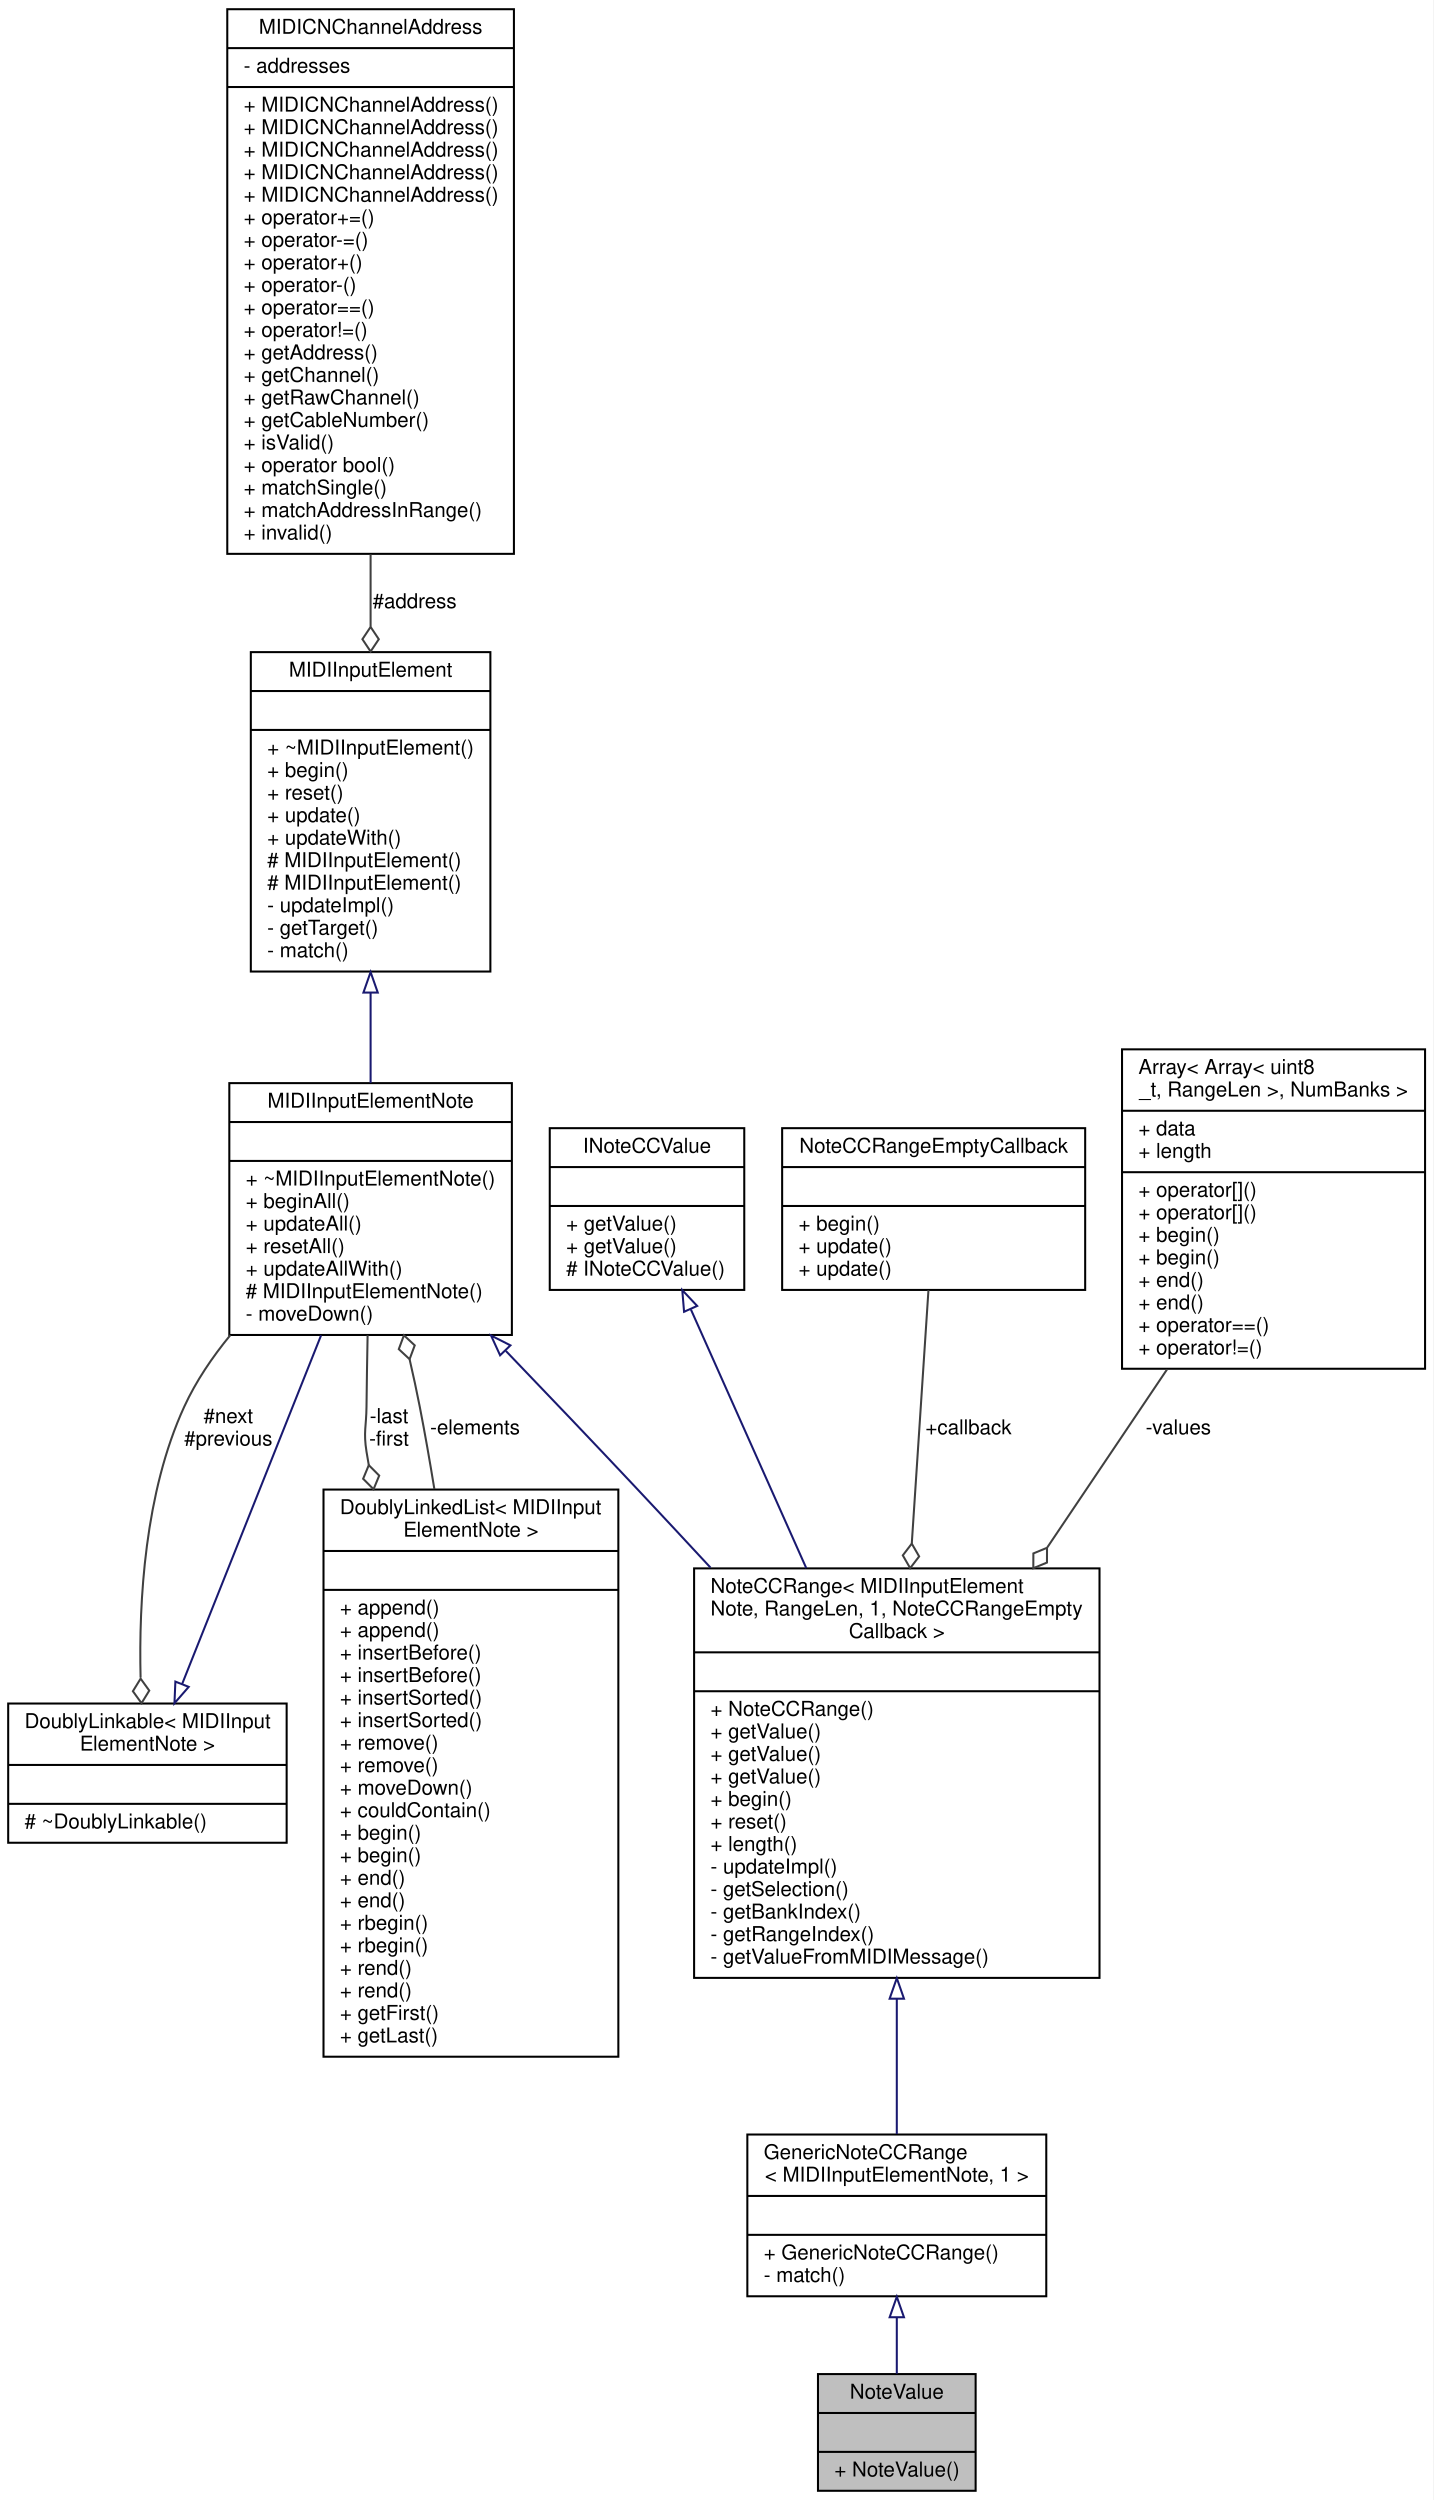
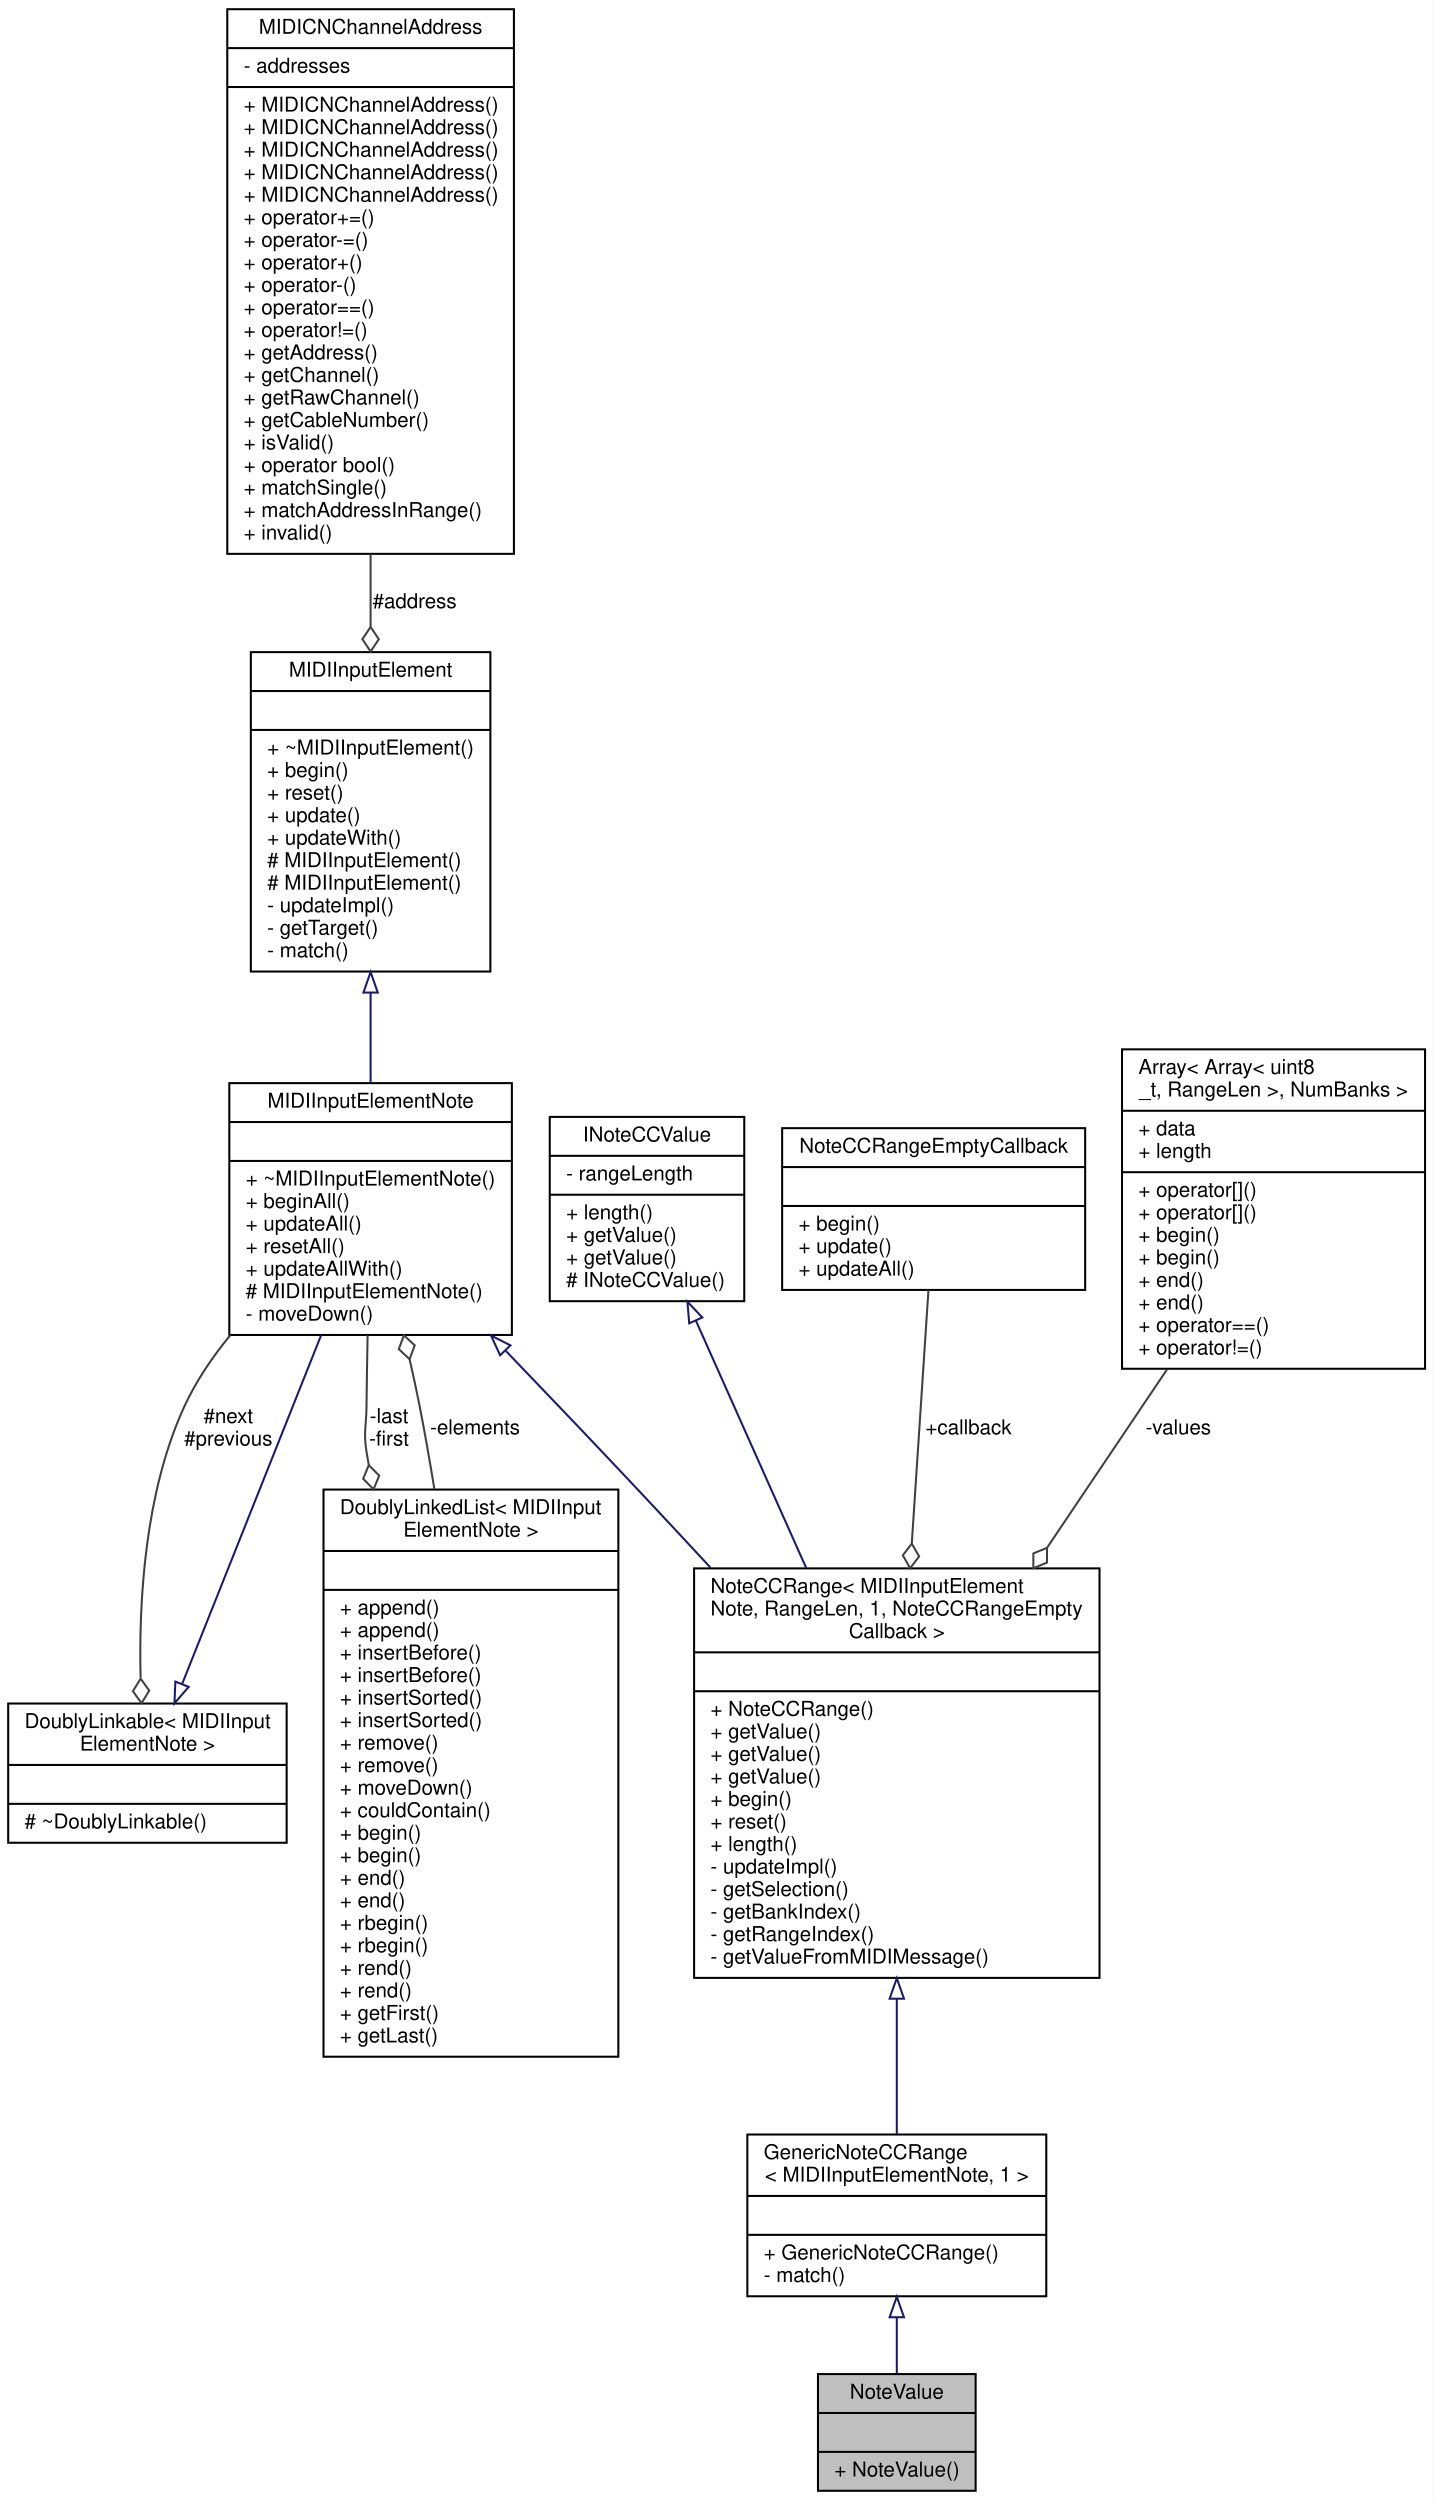
<svg xmlns="http://www.w3.org/2000/svg" xmlns:xlink="http://www.w3.org/1999/xlink" width="700pt" height="1221pt" viewBox="0.00 0.00 700.00 1221.00">
  <g id="graph0" class="graph" transform="scale(1 1) rotate(0) translate(4 1217)">
    <polygon fill="white" stroke="none" points="-4,4 -4,-1217 696,-1217 696,4 -4,4" />
    <g id="node1" class="node">
      <g id="a_node1">
        <a xlink:title=" ">
          <polygon fill="#bfbfbf" stroke="black" points="395.5,-0.5 395.5,-57.5 472.5,-57.5 472.5,-0.5 395.5,-0.5" />
          <text text-anchor="middle" x="434" y="-45.5" font-family="Helvetica,sans-Serif" font-size="10.00">NoteValue</text>
          <polyline fill="none" stroke="black" points="395.5,-38.5 472.5,-38.5 " />
          <text text-anchor="middle" x="434" y="-26.5" font-family="Helvetica,sans-Serif" font-size="10.00"> </text>
          <polyline fill="none" stroke="black" points="395.5,-19.5 472.5,-19.5 " />
          <text text-anchor="start" x="403.5" y="-7.5" font-family="Helvetica,sans-Serif" font-size="10.00">+ NoteValue()</text>
        </a>
      </g>
    </g>
    <g id="node2" class="node">
      <g id="a_node2">
        <a xlink:href="../../d5/d80/classGenericNoteCCRange.html" target="_top" xlink:title=" ">
          <polygon fill="white" stroke="black" points="361,-95.5 361,-174.5 507,-174.5 507,-95.5 361,-95.5" />
          <text text-anchor="start" x="369" y="-162.5" font-family="Helvetica,sans-Serif" font-size="10.00">GenericNoteCCRange</text>
          <text text-anchor="middle" x="434" y="-151.5" font-family="Helvetica,sans-Serif" font-size="10.00">&lt; MIDIInputElementNote, 1 &gt;</text>
          <polyline fill="none" stroke="black" points="361,-144.5 507,-144.5 " />
          <text text-anchor="middle" x="434" y="-132.5" font-family="Helvetica,sans-Serif" font-size="10.00"> </text>
          <polyline fill="none" stroke="black" points="361,-125.5 507,-125.5 " />
          <text text-anchor="start" x="369" y="-113.5" font-family="Helvetica,sans-Serif" font-size="10.00">+ GenericNoteCCRange()</text>
          <text text-anchor="start" x="369" y="-102.5" font-family="Helvetica,sans-Serif" font-size="10.00">- match()</text>
        </a>
      </g>
    </g>
    <g id="edge1" class="edge">
      <path fill="none" stroke="midnightblue" d="M434,-85.162C434,-75.737 434,-66.174 434,-57.716" />
      <polygon fill="none" stroke="midnightblue" points="430.5,-85.274 434,-95.274 437.5,-85.274 430.5,-85.274" />
    </g>
    <g id="node3" class="node">
      <g id="a_node3">
        <a xlink:href="../../d2/df4/classNoteCCRange.html" target="_top" xlink:title=" ">
          <polygon fill="white" stroke="black" points="335,-251 335,-451 533,-451 533,-251 335,-251" />
          <text text-anchor="start" x="343" y="-439" font-family="Helvetica,sans-Serif" font-size="10.00">NoteCCRange&lt; MIDIInputElement</text>
          <text text-anchor="start" x="343" y="-428" font-family="Helvetica,sans-Serif" font-size="10.00">Note, RangeLen, 1, NoteCCRangeEmpty</text>
          <text text-anchor="middle" x="434" y="-417" font-family="Helvetica,sans-Serif" font-size="10.00">Callback &gt;</text>
          <polyline fill="none" stroke="black" points="335,-410 533,-410 " />
          <text text-anchor="middle" x="434" y="-398" font-family="Helvetica,sans-Serif" font-size="10.00"> </text>
          <polyline fill="none" stroke="black" points="335,-391 533,-391 " />
          <text text-anchor="start" x="343" y="-379" font-family="Helvetica,sans-Serif" font-size="10.00">+ NoteCCRange()</text>
          <text text-anchor="start" x="343" y="-368" font-family="Helvetica,sans-Serif" font-size="10.00">+ getValue()</text>
          <text text-anchor="start" x="343" y="-357" font-family="Helvetica,sans-Serif" font-size="10.00">+ getValue()</text>
          <text text-anchor="start" x="343" y="-346" font-family="Helvetica,sans-Serif" font-size="10.00">+ getValue()</text>
          <text text-anchor="start" x="343" y="-335" font-family="Helvetica,sans-Serif" font-size="10.00">+ begin()</text>
          <text text-anchor="start" x="343" y="-324" font-family="Helvetica,sans-Serif" font-size="10.00">+ reset()</text>
          <text text-anchor="start" x="343" y="-313" font-family="Helvetica,sans-Serif" font-size="10.00">+ length()</text>
          <text text-anchor="start" x="343" y="-302" font-family="Helvetica,sans-Serif" font-size="10.00">- updateImpl()</text>
          <text text-anchor="start" x="343" y="-291" font-family="Helvetica,sans-Serif" font-size="10.00">- getSelection()</text>
          <text text-anchor="start" x="343" y="-280" font-family="Helvetica,sans-Serif" font-size="10.00">- getBankIndex()</text>
          <text text-anchor="start" x="343" y="-269" font-family="Helvetica,sans-Serif" font-size="10.00">- getRangeIndex()</text>
          <text text-anchor="start" x="343" y="-258" font-family="Helvetica,sans-Serif" font-size="10.00">- getValueFromMIDIMessage()</text>
        </a>
      </g>
    </g>
    <g id="edge2" class="edge">
      <path fill="none" stroke="midnightblue" d="M434,-240.686C434,-217.005 434,-193.475 434,-174.739" />
      <polygon fill="none" stroke="midnightblue" points="430.5,-240.831 434,-250.831 437.5,-240.831 430.5,-240.831" />
    </g>
    <g id="node4" class="node">
      <g id="a_node4">
        <a xlink:href="../../db/d4b/classMIDIInputElementNote.html" target="_top" xlink:title="Class for objects that listen for incoming MIDI Note events.">
          <polygon fill="white" stroke="black" points="108,-565 108,-688 246,-688 246,-565 108,-565" />
          <text text-anchor="middle" x="177" y="-676" font-family="Helvetica,sans-Serif" font-size="10.00">MIDIInputElementNote</text>
          <polyline fill="none" stroke="black" points="108,-669 246,-669 " />
          <text text-anchor="middle" x="177" y="-657" font-family="Helvetica,sans-Serif" font-size="10.00"> </text>
          <polyline fill="none" stroke="black" points="108,-650 246,-650 " />
          <text text-anchor="start" x="116" y="-638" font-family="Helvetica,sans-Serif" font-size="10.00">+ ~MIDIInputElementNote()</text>
          <text text-anchor="start" x="116" y="-627" font-family="Helvetica,sans-Serif" font-size="10.00">+ beginAll()</text>
          <text text-anchor="start" x="116" y="-616" font-family="Helvetica,sans-Serif" font-size="10.00">+ updateAll()</text>
          <text text-anchor="start" x="116" y="-605" font-family="Helvetica,sans-Serif" font-size="10.00">+ resetAll()</text>
          <text text-anchor="start" x="116" y="-594" font-family="Helvetica,sans-Serif" font-size="10.00">+ updateAllWith()</text>
          <text text-anchor="start" x="116" y="-583" font-family="Helvetica,sans-Serif" font-size="10.00"># MIDIInputElementNote()</text>
          <text text-anchor="start" x="116" y="-572" font-family="Helvetica,sans-Serif" font-size="10.00">- moveDown()</text>
        </a>
      </g>
    </g>
    <g id="edge3" class="edge">
      <path fill="none" stroke="midnightblue" d="M243.023,-557.238C263.61,-535.804 286.332,-511.996 307,-490 318.706,-477.543 330.951,-464.391 343.023,-451.354" />
      <polygon fill="none" stroke="midnightblue" points="240.244,-555.078 235.837,-564.713 245.29,-559.929 240.244,-555.078" />
    </g>
    <g id="node7" class="node">
      <g id="a_node7">
        <a xlink:href="../../d4/d23/classDoublyLinkable.html" target="_top" xlink:title=" ">
          <polygon fill="white" stroke="black" points="0,-317 0,-385 136,-385 136,-317 0,-317" />
          <text text-anchor="start" x="8" y="-373" font-family="Helvetica,sans-Serif" font-size="10.00">DoublyLinkable&lt; MIDIInput</text>
          <text text-anchor="middle" x="68" y="-362" font-family="Helvetica,sans-Serif" font-size="10.00">ElementNote &gt;</text>
          <polyline fill="none" stroke="black" points="0,-355 136,-355 " />
          <text text-anchor="middle" x="68" y="-343" font-family="Helvetica,sans-Serif" font-size="10.00"> </text>
          <polyline fill="none" stroke="black" points="0,-336 136,-336 " />
          <text text-anchor="start" x="8" y="-324" font-family="Helvetica,sans-Serif" font-size="10.00"># ~DoublyLinkable()</text>
        </a>
      </g>
    </g>
    <g id="edge7" class="edge">
      <path fill="none" stroke="#404040" d="M108.525,-564.961C99.656,-554.164 91.693,-542.38 86,-530 66.73,-488.096 63.759,-434.916 64.662,-397.639" />
      <polygon fill="none" stroke="#404040" points="64.68,-397.154 60.904,-391.01 65.122,-385.162 68.898,-391.306 64.68,-397.154" />
      <text text-anchor="middle" x="107.5" y="-522" font-family="Helvetica,sans-Serif" font-size="10.00"> #next</text>
      <text text-anchor="middle" x="107.5" y="-511" font-family="Helvetica,sans-Serif" font-size="10.00">#previous</text>
    </g>
    <g id="node8" class="node">
      <g id="a_node8">
        <a xlink:href="../../dd/d16/classDoublyLinkedList.html" target="_top" xlink:title=" ">
          <polygon fill="white" stroke="black" points="154,-212.5 154,-489.5 298,-489.5 298,-212.5 154,-212.5" />
          <text text-anchor="start" x="162" y="-477.5" font-family="Helvetica,sans-Serif" font-size="10.00">DoublyLinkedList&lt; MIDIInput</text>
          <text text-anchor="middle" x="226" y="-466.5" font-family="Helvetica,sans-Serif" font-size="10.00">ElementNote &gt;</text>
          <polyline fill="none" stroke="black" points="154,-459.5 298,-459.5 " />
          <text text-anchor="middle" x="226" y="-447.5" font-family="Helvetica,sans-Serif" font-size="10.00"> </text>
          <polyline fill="none" stroke="black" points="154,-440.5 298,-440.5 " />
          <text text-anchor="start" x="162" y="-428.5" font-family="Helvetica,sans-Serif" font-size="10.00">+ append()</text>
          <text text-anchor="start" x="162" y="-417.5" font-family="Helvetica,sans-Serif" font-size="10.00">+ append()</text>
          <text text-anchor="start" x="162" y="-406.5" font-family="Helvetica,sans-Serif" font-size="10.00">+ insertBefore()</text>
          <text text-anchor="start" x="162" y="-395.5" font-family="Helvetica,sans-Serif" font-size="10.00">+ insertBefore()</text>
          <text text-anchor="start" x="162" y="-384.5" font-family="Helvetica,sans-Serif" font-size="10.00">+ insertSorted()</text>
          <text text-anchor="start" x="162" y="-373.5" font-family="Helvetica,sans-Serif" font-size="10.00">+ insertSorted()</text>
          <text text-anchor="start" x="162" y="-362.5" font-family="Helvetica,sans-Serif" font-size="10.00">+ remove()</text>
          <text text-anchor="start" x="162" y="-351.5" font-family="Helvetica,sans-Serif" font-size="10.00">+ remove()</text>
          <text text-anchor="start" x="162" y="-340.5" font-family="Helvetica,sans-Serif" font-size="10.00">+ moveDown()</text>
          <text text-anchor="start" x="162" y="-329.5" font-family="Helvetica,sans-Serif" font-size="10.00">+ couldContain()</text>
          <text text-anchor="start" x="162" y="-318.5" font-family="Helvetica,sans-Serif" font-size="10.00">+ begin()</text>
          <text text-anchor="start" x="162" y="-307.5" font-family="Helvetica,sans-Serif" font-size="10.00">+ begin()</text>
          <text text-anchor="start" x="162" y="-296.5" font-family="Helvetica,sans-Serif" font-size="10.00">+ end()</text>
          <text text-anchor="start" x="162" y="-285.5" font-family="Helvetica,sans-Serif" font-size="10.00">+ end()</text>
          <text text-anchor="start" x="162" y="-274.5" font-family="Helvetica,sans-Serif" font-size="10.00">+ rbegin()</text>
          <text text-anchor="start" x="162" y="-263.5" font-family="Helvetica,sans-Serif" font-size="10.00">+ rbegin()</text>
          <text text-anchor="start" x="162" y="-252.5" font-family="Helvetica,sans-Serif" font-size="10.00">+ rend()</text>
          <text text-anchor="start" x="162" y="-241.5" font-family="Helvetica,sans-Serif" font-size="10.00">+ rend()</text>
          <text text-anchor="start" x="162" y="-230.5" font-family="Helvetica,sans-Serif" font-size="10.00">+ getFirst()</text>
          <text text-anchor="start" x="162" y="-219.5" font-family="Helvetica,sans-Serif" font-size="10.00">+ getLast()</text>
        </a>
      </g>
    </g>
    <g id="edge9" class="edge">
      <path fill="none" stroke="#404040" d="M175.539,-564.879C175.315,-553.3 175.118,-541.276 175,-530 174.898,-520.223 173.462,-517.656 175,-508 175.346,-505.826 175.718,-503.641 176.114,-501.447" />
      <polygon fill="none" stroke="#404040" points="176.118,-501.427 173.357,-494.765 178.445,-489.655 181.205,-496.317 176.118,-501.427" />
      <text text-anchor="middle" x="186" y="-522" font-family="Helvetica,sans-Serif" font-size="10.00"> -last</text>
      <text text-anchor="middle" x="186" y="-511" font-family="Helvetica,sans-Serif" font-size="10.00">-first</text>
    </g>
    <g id="node5" class="node">
      <g id="a_node5">
        <a xlink:href="../../d9/db1/classMIDIInputElement.html" target="_top" xlink:title="A class for objects that listen for incoming MIDI events.">
          <polygon fill="white" stroke="black" points="118.5,-742.5 118.5,-898.5 235.5,-898.5 235.5,-742.5 118.5,-742.5" />
          <text text-anchor="middle" x="177" y="-886.5" font-family="Helvetica,sans-Serif" font-size="10.00">MIDIInputElement</text>
          <polyline fill="none" stroke="black" points="118.5,-879.5 235.5,-879.5 " />
          <text text-anchor="middle" x="177" y="-867.5" font-family="Helvetica,sans-Serif" font-size="10.00"> </text>
          <polyline fill="none" stroke="black" points="118.5,-860.5 235.5,-860.5 " />
          <text text-anchor="start" x="126.5" y="-848.5" font-family="Helvetica,sans-Serif" font-size="10.00">+ ~MIDIInputElement()</text>
          <text text-anchor="start" x="126.5" y="-837.5" font-family="Helvetica,sans-Serif" font-size="10.00">+ begin()</text>
          <text text-anchor="start" x="126.5" y="-826.5" font-family="Helvetica,sans-Serif" font-size="10.00">+ reset()</text>
          <text text-anchor="start" x="126.5" y="-815.5" font-family="Helvetica,sans-Serif" font-size="10.00">+ update()</text>
          <text text-anchor="start" x="126.5" y="-804.5" font-family="Helvetica,sans-Serif" font-size="10.00">+ updateWith()</text>
          <text text-anchor="start" x="126.5" y="-793.5" font-family="Helvetica,sans-Serif" font-size="10.00"># MIDIInputElement()</text>
          <text text-anchor="start" x="126.5" y="-782.5" font-family="Helvetica,sans-Serif" font-size="10.00"># MIDIInputElement()</text>
          <text text-anchor="start" x="126.5" y="-771.5" font-family="Helvetica,sans-Serif" font-size="10.00">- updateImpl()</text>
          <text text-anchor="start" x="126.5" y="-760.5" font-family="Helvetica,sans-Serif" font-size="10.00">- getTarget()</text>
          <text text-anchor="start" x="126.5" y="-749.5" font-family="Helvetica,sans-Serif" font-size="10.00">- match()</text>
        </a>
      </g>
    </g>
    <g id="edge4" class="edge">
      <path fill="none" stroke="midnightblue" d="M177,-732.017C177,-717.167 177,-702.043 177,-688.082" />
      <polygon fill="none" stroke="midnightblue" points="173.5,-732.236 177,-742.236 180.5,-732.236 173.5,-732.236" />
    </g>
    <g id="node6" class="node">
      <g id="a_node6">
        <a xlink:href="../../d3/d10/classMIDICNChannelAddress.html" target="_top" xlink:title="A type-safe utility class for saving a MIDI address consisting of a 7-bit address,...">
          <polygon fill="white" stroke="black" points="107,-946.5 107,-1212.5 247,-1212.5 247,-946.5 107,-946.5" />
          <text text-anchor="middle" x="177" y="-1200.5" font-family="Helvetica,sans-Serif" font-size="10.00">MIDICNChannelAddress</text>
          <polyline fill="none" stroke="black" points="107,-1193.5 247,-1193.5 " />
          <text text-anchor="start" x="115" y="-1181.5" font-family="Helvetica,sans-Serif" font-size="10.00">- addresses</text>
          <polyline fill="none" stroke="black" points="107,-1174.5 247,-1174.5 " />
          <text text-anchor="start" x="115" y="-1162.5" font-family="Helvetica,sans-Serif" font-size="10.00">+ MIDICNChannelAddress()</text>
          <text text-anchor="start" x="115" y="-1151.5" font-family="Helvetica,sans-Serif" font-size="10.00">+ MIDICNChannelAddress()</text>
          <text text-anchor="start" x="115" y="-1140.5" font-family="Helvetica,sans-Serif" font-size="10.00">+ MIDICNChannelAddress()</text>
          <text text-anchor="start" x="115" y="-1129.5" font-family="Helvetica,sans-Serif" font-size="10.00">+ MIDICNChannelAddress()</text>
          <text text-anchor="start" x="115" y="-1118.5" font-family="Helvetica,sans-Serif" font-size="10.00">+ MIDICNChannelAddress()</text>
          <text text-anchor="start" x="115" y="-1107.5" font-family="Helvetica,sans-Serif" font-size="10.00">+ operator+=()</text>
          <text text-anchor="start" x="115" y="-1096.5" font-family="Helvetica,sans-Serif" font-size="10.00">+ operator-=()</text>
          <text text-anchor="start" x="115" y="-1085.5" font-family="Helvetica,sans-Serif" font-size="10.00">+ operator+()</text>
          <text text-anchor="start" x="115" y="-1074.5" font-family="Helvetica,sans-Serif" font-size="10.00">+ operator-()</text>
          <text text-anchor="start" x="115" y="-1063.5" font-family="Helvetica,sans-Serif" font-size="10.00">+ operator==()</text>
          <text text-anchor="start" x="115" y="-1052.5" font-family="Helvetica,sans-Serif" font-size="10.00">+ operator!=()</text>
          <text text-anchor="start" x="115" y="-1041.5" font-family="Helvetica,sans-Serif" font-size="10.00">+ getAddress()</text>
          <text text-anchor="start" x="115" y="-1030.5" font-family="Helvetica,sans-Serif" font-size="10.00">+ getChannel()</text>
          <text text-anchor="start" x="115" y="-1019.5" font-family="Helvetica,sans-Serif" font-size="10.00">+ getRawChannel()</text>
          <text text-anchor="start" x="115" y="-1008.5" font-family="Helvetica,sans-Serif" font-size="10.00">+ getCableNumber()</text>
          <text text-anchor="start" x="115" y="-997.5" font-family="Helvetica,sans-Serif" font-size="10.00">+ isValid()</text>
          <text text-anchor="start" x="115" y="-986.5" font-family="Helvetica,sans-Serif" font-size="10.00">+ operator bool()</text>
          <text text-anchor="start" x="115" y="-975.5" font-family="Helvetica,sans-Serif" font-size="10.00">+ matchSingle()</text>
          <text text-anchor="start" x="115" y="-964.5" font-family="Helvetica,sans-Serif" font-size="10.00">+ matchAddressInRange()</text>
          <text text-anchor="start" x="115" y="-953.5" font-family="Helvetica,sans-Serif" font-size="10.00">+ invalid()</text>
        </a>
      </g>
    </g>
    <g id="edge5" class="edge">
      <path fill="none" stroke="#404040" d="M177,-946.236C177,-934.313 177,-922.434 177,-911.009" />
      <polygon fill="none" stroke="#404040" points="177,-910.81 173,-904.81 177,-898.81 181,-904.81 177,-910.81" />
      <text text-anchor="middle" x="198.5" y="-920" font-family="Helvetica,sans-Serif" font-size="10.00"> #address</text>
    </g>
    <g id="edge6" class="edge">
      <path fill="none" stroke="midnightblue" d="M84.912,-394.436C103.107,-440.089 132.198,-513.085 152.809,-564.801" />
      <polygon fill="none" stroke="midnightblue" points="88.156,-393.12 81.202,-385.127 81.653,-395.712 88.156,-393.12" />
    </g>
    <g id="edge8" class="edge">
      <path fill="none" stroke="#404040" d="M208.143,-489.751C205.929,-503.383 203.542,-516.983 201,-530 199.531,-537.521 197.841,-545.336 196.052,-553.111" />
      <polygon fill="none" stroke="#404040" points="196.04,-553.161 198.551,-559.921 193.277,-564.838 190.766,-558.078 196.04,-553.161" />
      <text text-anchor="middle" x="228" y="-516.5" font-family="Helvetica,sans-Serif" font-size="10.00"> -elements</text>
    </g>
    <g id="node9" class="node">
      <g id="a_node9">
        <a xlink:href="../../d7/dab/classINoteCCValue.html" target="_top" xlink:title=" ">
-           <polygon fill="white" stroke="black" points="264.5,-587 264.5,-666 359.5,-666 359.5,-587 264.5,-587" />
-           <text text-anchor="middle" x="312" y="-654" font-family="Helvetica,sans-Serif" font-size="10.00">INoteCCValue</text>
-           <polyline fill="none" stroke="black" points="264.5,-647 359.5,-647 " />
-           <text text-anchor="middle" x="312" y="-635" font-family="Helvetica,sans-Serif" font-size="10.00"> </text>
-           <polyline fill="none" stroke="black" points="264.5,-628 359.5,-628 " />
-           <text text-anchor="start" x="272.5" y="-616" font-family="Helvetica,sans-Serif" font-size="10.00">+ getValue()</text>
-           <text text-anchor="start" x="272.5" y="-605" font-family="Helvetica,sans-Serif" font-size="10.00">+ getValue()</text>
-           <text text-anchor="start" x="272.5" y="-594" font-family="Helvetica,sans-Serif" font-size="10.00"># INoteCCValue()</text>
+           <polygon fill="white" stroke="black" points="264.5,-581.5 264.5,-671.5 359.5,-671.5 359.5,-581.5 264.5,-581.5" />
+           <text text-anchor="middle" x="312" y="-659.5" font-family="Helvetica,sans-Serif" font-size="10.00">INoteCCValue</text>
+           <polyline fill="none" stroke="black" points="264.5,-652.5 359.5,-652.5 " />
+           <text text-anchor="start" x="272.5" y="-640.5" font-family="Helvetica,sans-Serif" font-size="10.00">- rangeLength</text>
+           <polyline fill="none" stroke="black" points="264.5,-633.5 359.5,-633.5 " />
+           <text text-anchor="start" x="272.5" y="-621.5" font-family="Helvetica,sans-Serif" font-size="10.00">+ length()</text>
+           <text text-anchor="start" x="272.5" y="-610.5" font-family="Helvetica,sans-Serif" font-size="10.00">+ getValue()</text>
+           <text text-anchor="start" x="272.5" y="-599.5" font-family="Helvetica,sans-Serif" font-size="10.00">+ getValue()</text>
+           <text text-anchor="start" x="272.5" y="-588.5" font-family="Helvetica,sans-Serif" font-size="10.00"># INoteCCValue()</text>
        </a>
      </g>
    </g>
    <g id="edge10" class="edge">
-       <path fill="none" stroke="midnightblue" d="M333.442,-577.431C349.001,-542.551 370.597,-494.137 389.789,-451.113" />
-       <polygon fill="none" stroke="midnightblue" points="330.098,-576.336 329.221,-586.894 336.491,-579.187 330.098,-576.336" />
+       <path fill="none" stroke="midnightblue" d="M335.916,-571.886C351.225,-537.566 371.556,-491.988 389.737,-451.229" />
+       <polygon fill="none" stroke="midnightblue" points="332.614,-570.695 331.737,-581.254 339.007,-573.547 332.614,-570.695" />
    </g>
    <g id="node10" class="node">
      <g id="a_node10">
        <a xlink:href="../../da/dcc/classNoteCCRangeEmptyCallback.html" target="_top" xlink:title=" ">
          <polygon fill="white" stroke="black" points="378,-587 378,-666 526,-666 526,-587 378,-587" />
          <text text-anchor="middle" x="452" y="-654" font-family="Helvetica,sans-Serif" font-size="10.00">NoteCCRangeEmptyCallback</text>
          <polyline fill="none" stroke="black" points="378,-647 526,-647 " />
          <text text-anchor="middle" x="452" y="-635" font-family="Helvetica,sans-Serif" font-size="10.00"> </text>
          <polyline fill="none" stroke="black" points="378,-628 526,-628 " />
          <text text-anchor="start" x="386" y="-616" font-family="Helvetica,sans-Serif" font-size="10.00">+ begin()</text>
          <text text-anchor="start" x="386" y="-605" font-family="Helvetica,sans-Serif" font-size="10.00">+ update()</text>
-           <text text-anchor="start" x="386" y="-594" font-family="Helvetica,sans-Serif" font-size="10.00">+ update()</text>
+           <text text-anchor="start" x="386" y="-594" font-family="Helvetica,sans-Serif" font-size="10.00">+ updateAll()</text>
        </a>
      </g>
    </g>
    <g id="edge11" class="edge">
      <path fill="none" stroke="#404040" d="M449.459,-586.894C447.338,-554.658 444.204,-507.042 441.311,-463.094" />
      <polygon fill="none" stroke="#404040" points="441.311,-463.087 436.926,-457.363 440.523,-451.113 444.908,-456.837 441.311,-463.087" />
      <text text-anchor="middle" x="469" y="-516.5" font-family="Helvetica,sans-Serif" font-size="10.00"> +callback</text>
    </g>
    <g id="node11" class="node">
      <g id="a_node11">
        <a xlink:href="../../d7/d6a/structArray.html" target="_top" xlink:title=" ">
          <polygon fill="white" stroke="black" points="544,-548.5 544,-704.5 692,-704.5 692,-548.5 544,-548.5" />
          <text text-anchor="start" x="552" y="-692.5" font-family="Helvetica,sans-Serif" font-size="10.00">Array&lt; Array&lt; uint8</text>
          <text text-anchor="middle" x="618" y="-681.5" font-family="Helvetica,sans-Serif" font-size="10.00">_t, RangeLen &gt;, NumBanks &gt;</text>
          <polyline fill="none" stroke="black" points="544,-674.5 692,-674.5 " />
          <text text-anchor="start" x="552" y="-662.5" font-family="Helvetica,sans-Serif" font-size="10.00">+ data</text>
          <text text-anchor="start" x="552" y="-651.5" font-family="Helvetica,sans-Serif" font-size="10.00">+ length</text>
          <polyline fill="none" stroke="black" points="544,-644.5 692,-644.5 " />
          <text text-anchor="start" x="552" y="-632.5" font-family="Helvetica,sans-Serif" font-size="10.00">+ operator[]()</text>
          <text text-anchor="start" x="552" y="-621.5" font-family="Helvetica,sans-Serif" font-size="10.00">+ operator[]()</text>
          <text text-anchor="start" x="552" y="-610.5" font-family="Helvetica,sans-Serif" font-size="10.00">+ begin()</text>
          <text text-anchor="start" x="552" y="-599.5" font-family="Helvetica,sans-Serif" font-size="10.00">+ begin()</text>
          <text text-anchor="start" x="552" y="-588.5" font-family="Helvetica,sans-Serif" font-size="10.00">+ end()</text>
          <text text-anchor="start" x="552" y="-577.5" font-family="Helvetica,sans-Serif" font-size="10.00">+ end()</text>
          <text text-anchor="start" x="552" y="-566.5" font-family="Helvetica,sans-Serif" font-size="10.00">+ operator==()</text>
          <text text-anchor="start" x="552" y="-555.5" font-family="Helvetica,sans-Serif" font-size="10.00">+ operator!=()</text>
        </a>
      </g>
    </g>
    <g id="edge12" class="edge">
      <path fill="none" stroke="#404040" d="M566.011,-548.223C547.854,-521.234 527.114,-490.407 507.538,-461.308" />
      <polygon fill="none" stroke="#404040" points="507.367,-461.054 500.699,-458.308 500.669,-451.097 507.337,-453.842 507.367,-461.054" />
      <text text-anchor="middle" x="571.5" y="-516.5" font-family="Helvetica,sans-Serif" font-size="10.00"> -values</text>
    </g>
  </g>
</svg>
